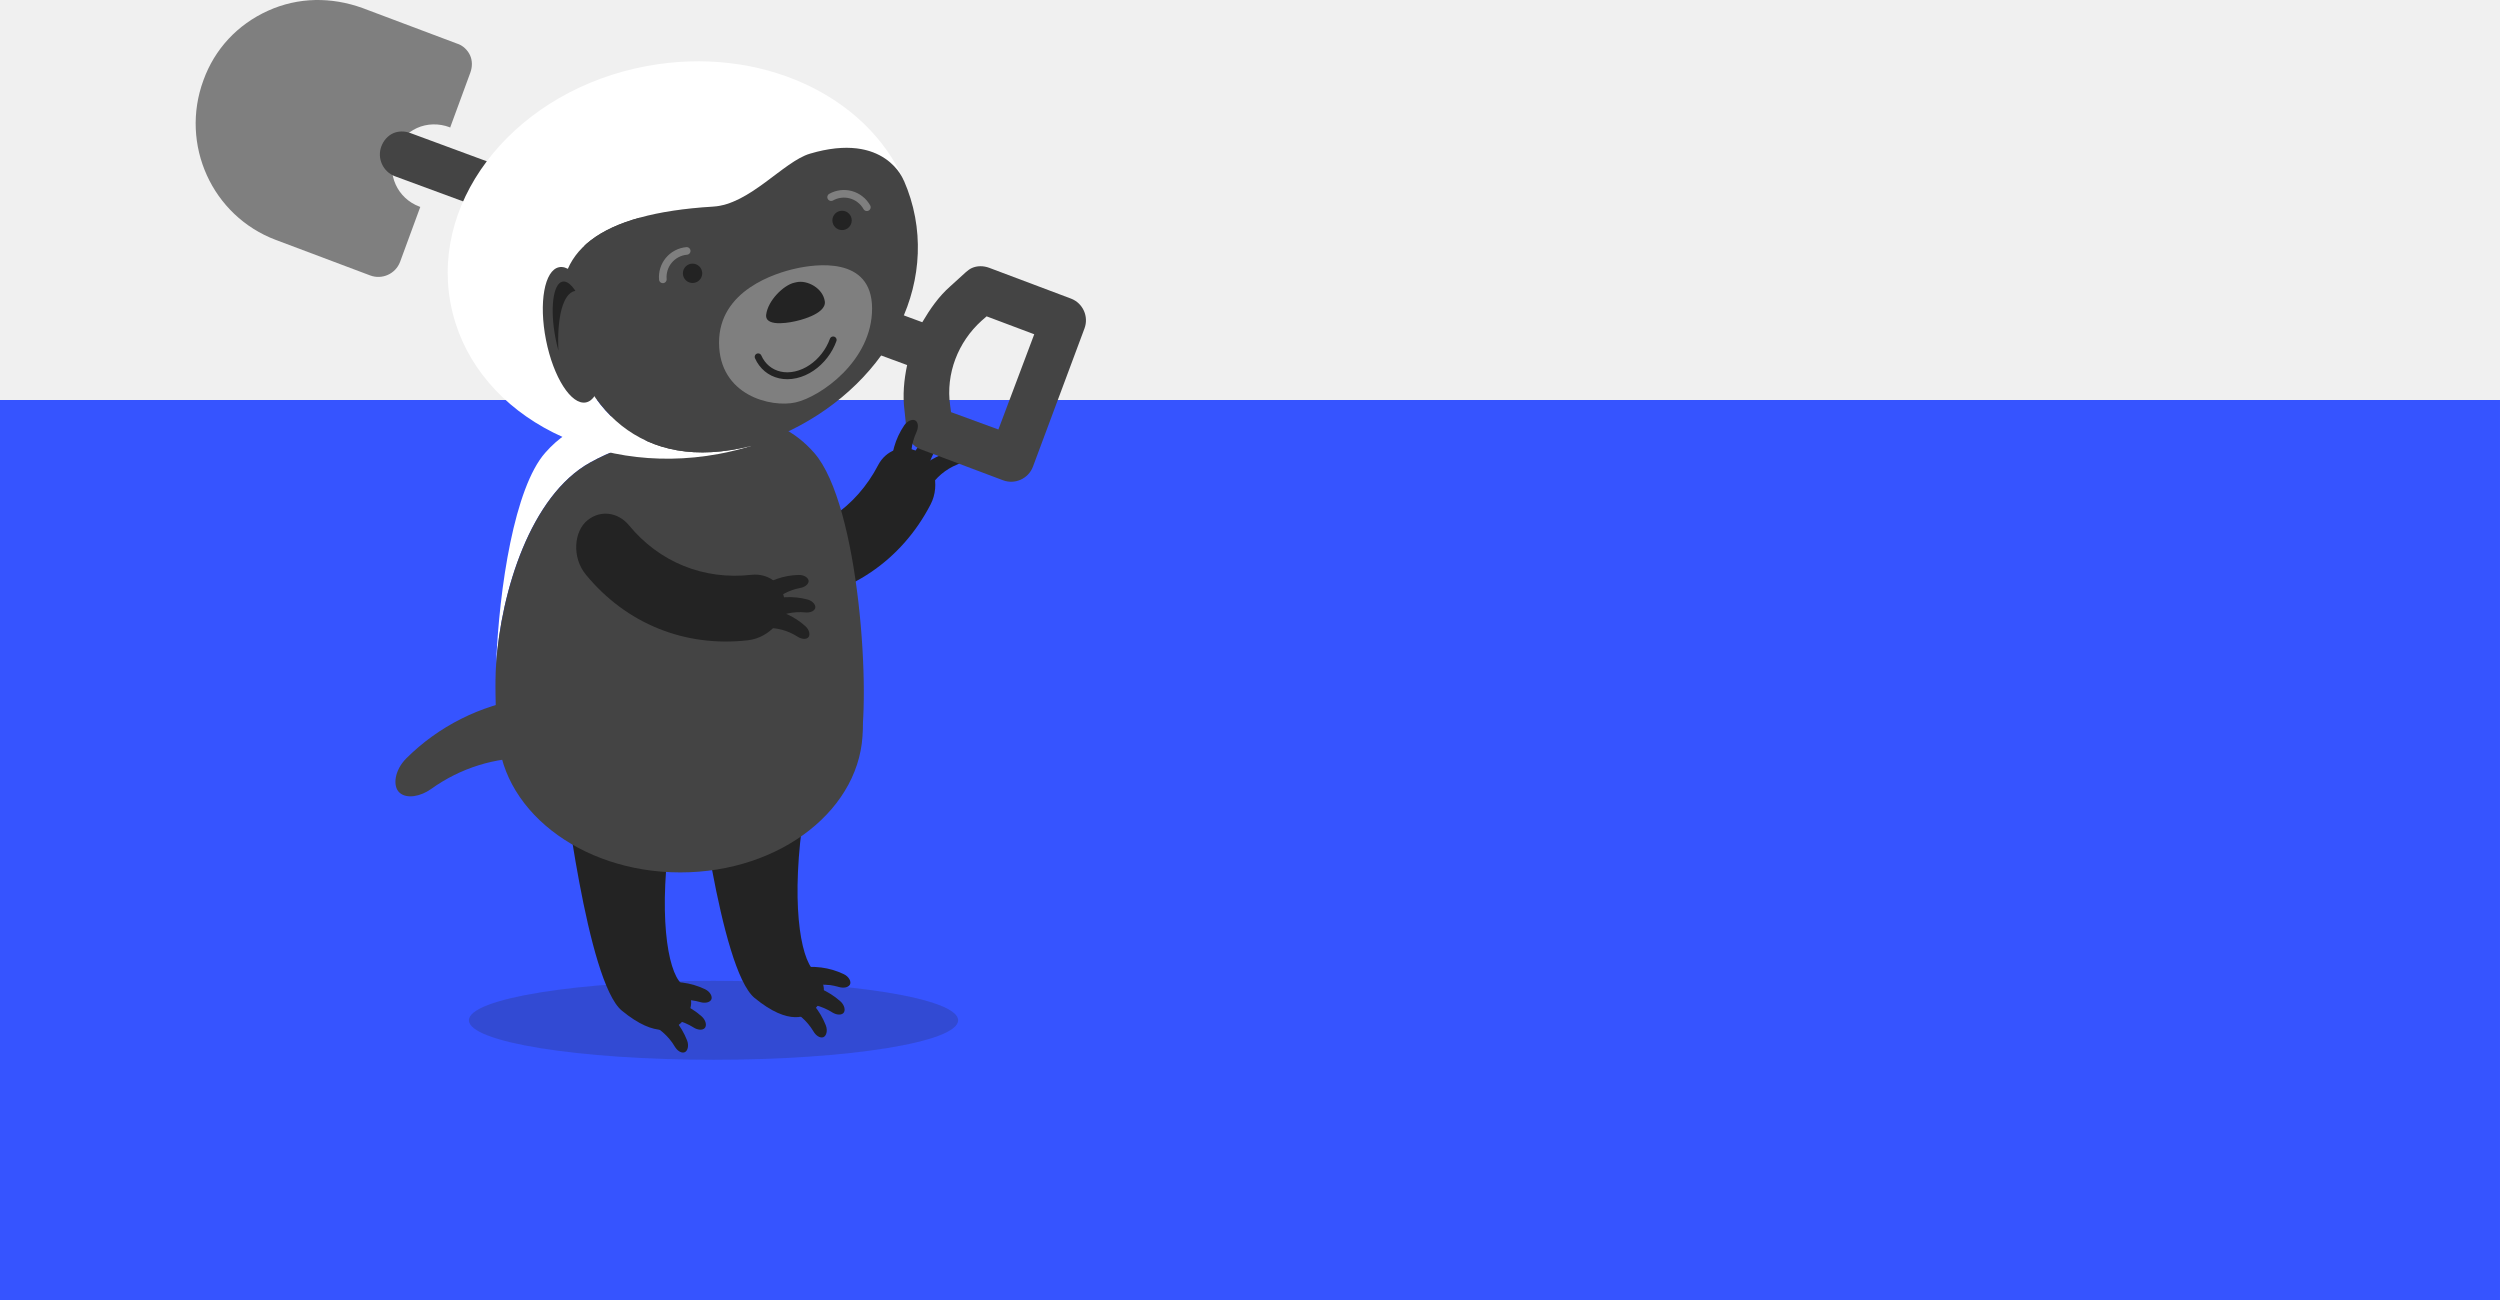
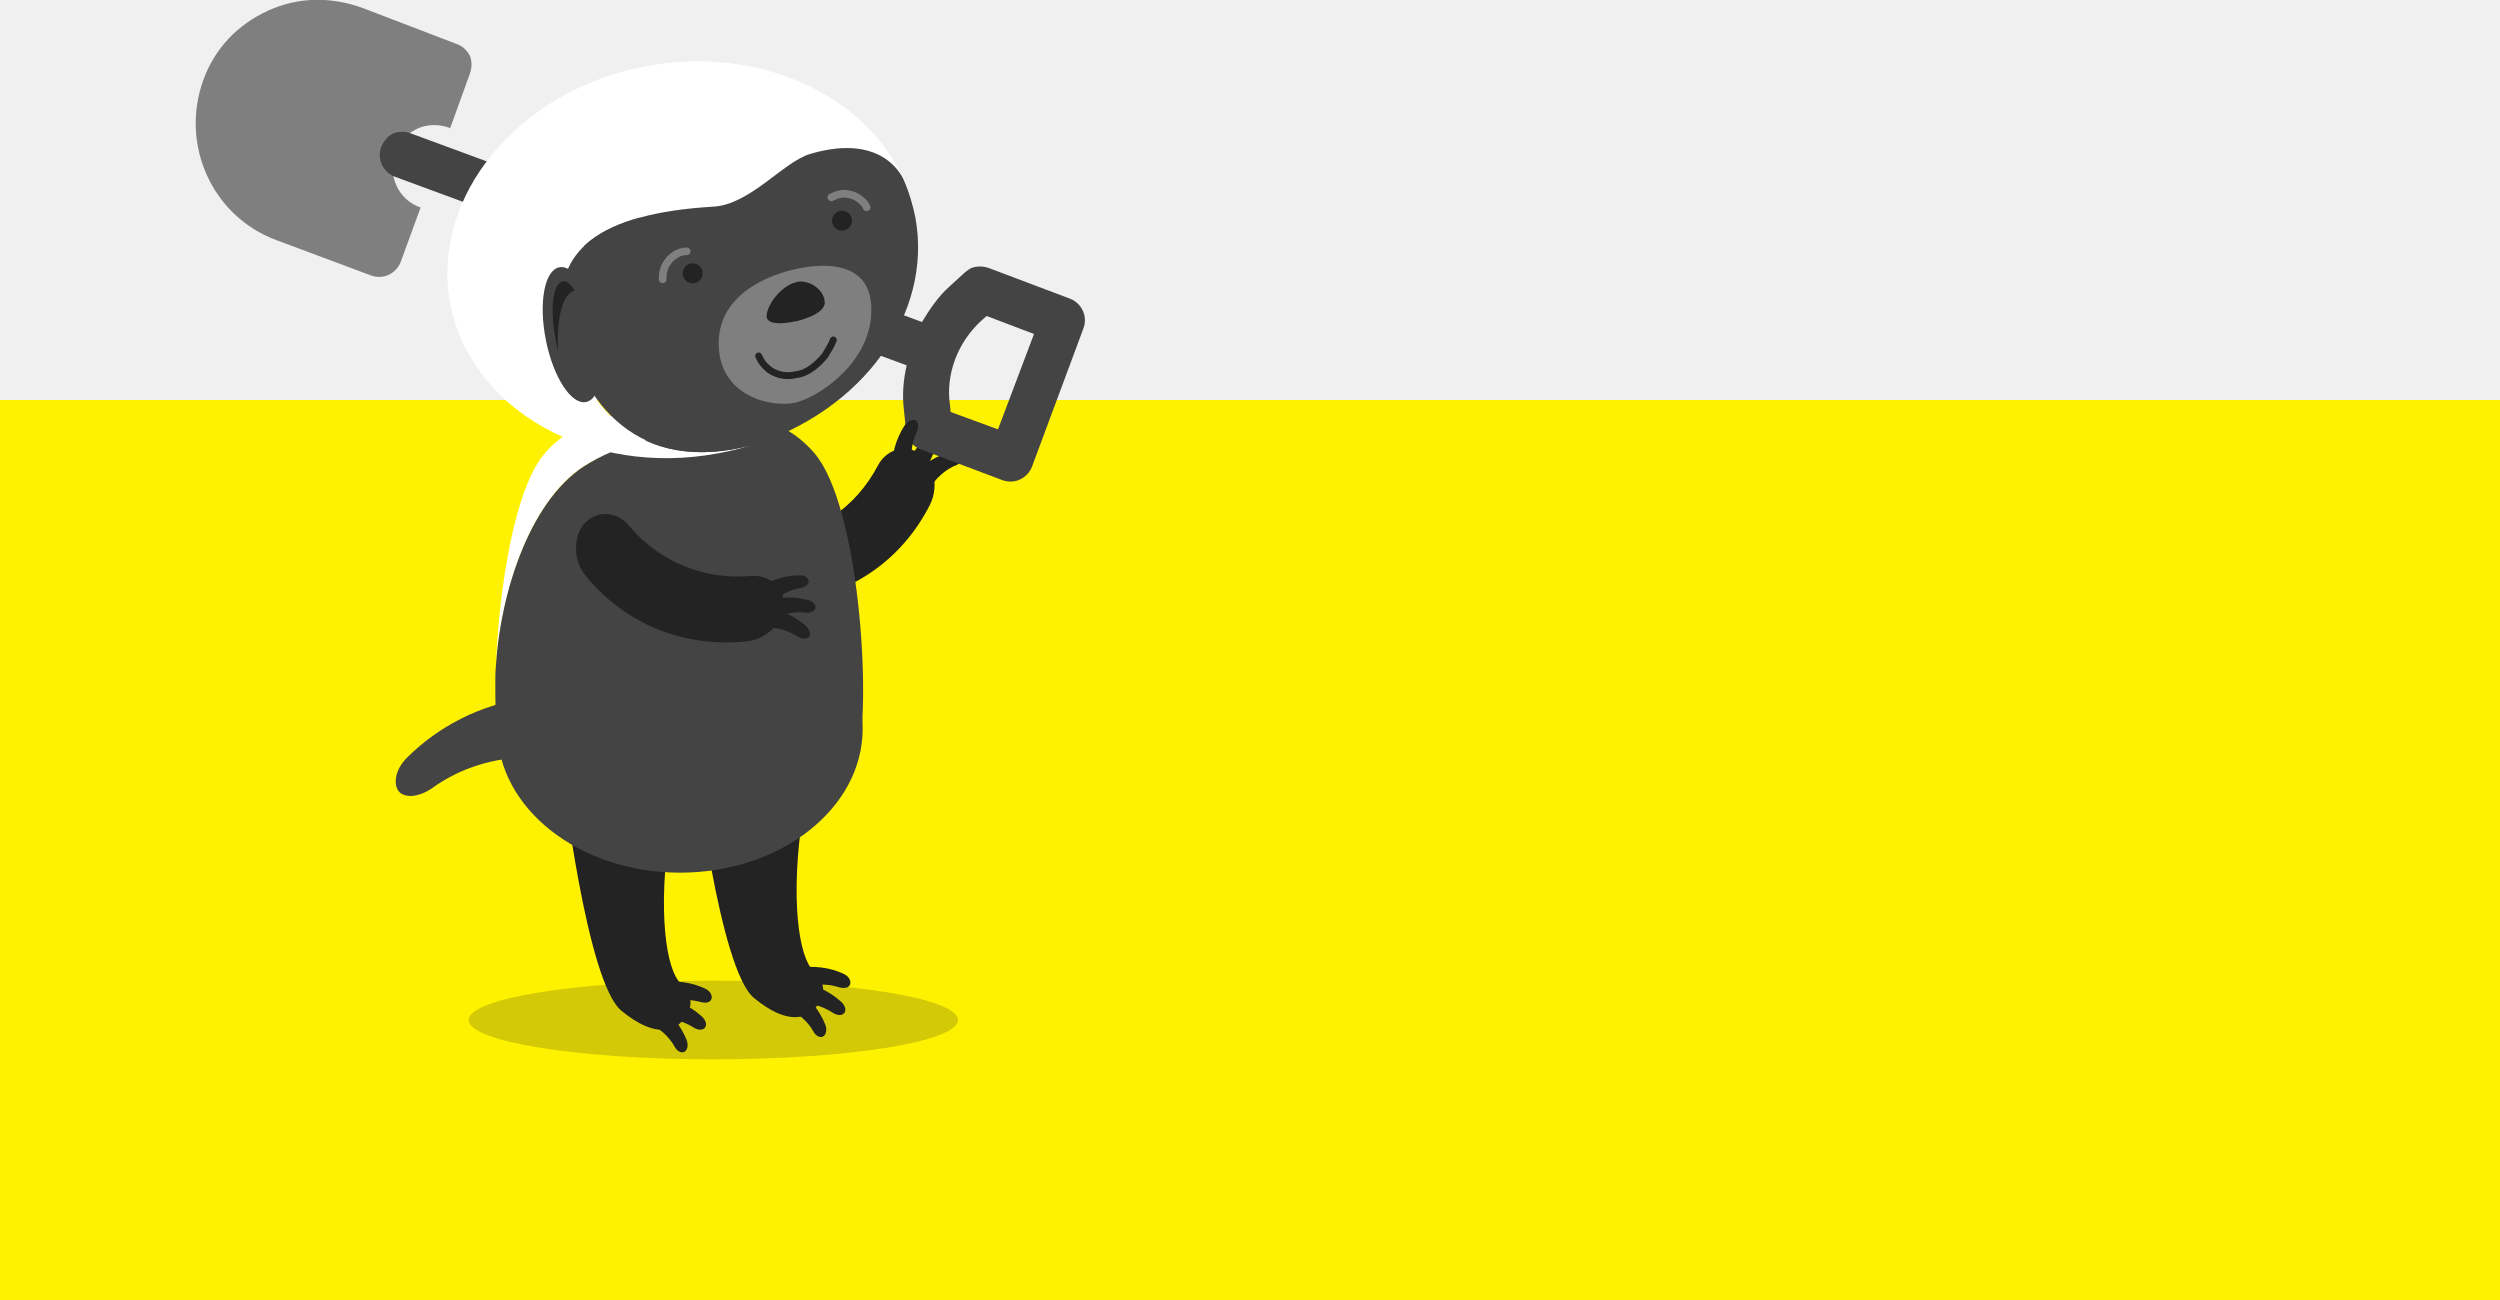
- <svg xmlns="http://www.w3.org/2000/svg" version="1.1" id="Layer_1" x="0px" y="0px" width="375px" height="195px" viewBox="0 0 375 195" enable-background="new 0 0 375 195" xml:space="preserve">
+ <svg xmlns="http://www.w3.org/2000/svg" version="1.1" id="Layer_1" x="0px" y="0px" viewBox="0 0 375 195" style="enable-background:new 0 0 375 195;" xml:space="preserve">
+   <style type="text/css">
+ 	.st0{fill:#FFF200;}
+ 	.st1{fill:none;}
+ 	.st2{opacity:0.2;fill:#232323;enable-background:new    ;}
+ 	.st3{fill:#232323;}
+ 	.st4{fill:#FFFFFF;}
+ 	.st5{fill:#444444;}
+ 	.st6{fill:#7F7F7F;}
+ 	.st7{fill:none;stroke:#232323;stroke-width:1.035;stroke-linecap:round;stroke-miterlimit:10;}
+ 	.st8{fill:none;stroke:#7F7F7F;stroke-width:1.143;stroke-linecap:round;stroke-miterlimit:10;}
+ </style>
  <g>
-     <rect y="60" fill="#3654FF" width="374.999" height="135" />
+     <rect y="60" class="st0" width="375" height="135" />
    <g>
-       <rect x="196.216" y="91.725" fill="none" width="147.567" height="74.275" />
-       <text transform="matrix(1 0 0 1 220.3525 103.2441)">
-         <tspan x="0" y="0" fill="#FFFFFF" font-size="16" />
-         <tspan x="-4.784" y="19" fill="#FFFFFF" font-size="16" />
-         <tspan x="-15.456" y="38" fill="#FFFFFF" font-size="16" />
-         <tspan x="3.032" y="57" fill="#FFFFFF" font-size="16" />
-       </text>
+       <rect x="196.2" y="91.7" class="st1" width="147.6" height="74.3" />
    </g>
    <g>
-       <ellipse opacity="0.2" fill="#232323" cx="107.027" cy="153.044" rx="36.693" ry="5.922" />
-       <path fill="#232323" d="M115.292,80.851c-2.386,0.248-4.285,2.115-4.062,4.734c0.215,2.604,3.291,5.084,6.622,4.762    c9.48-0.91,17.362-6.234,21.741-14.691c1.54-2.973,0.387-6.752-1.947-7.922c-2.347-1.182-4.788-0.119-5.909,2.004    C128.425,76.132,122.464,80.163,115.292,80.851z" />
-       <path fill="#232323" d="M141.149,66.401c0.451-0.525,0.656-1.236,0.351-1.65c-0.304-0.412-1.173-0.377-1.851,0.189    c-1.839,1.529-3.177,3.643-3.768,6.049c-0.218,0.896,0.489,1.627,1.428,1.604c0.942-0.025,1.662-0.529,1.713-1.156    C139.159,69.649,139.875,67.868,141.149,66.401z" />
-       <path fill="#232323" d="M143.614,69.665c0.639-0.26,1.146-0.801,1.062-1.309c-0.081-0.504-0.871-0.869-1.733-0.674    c-2.335,0.525-4.487,1.795-6.108,3.67c-0.603,0.697-0.306,1.67,0.542,2.076c0.849,0.41,1.722,0.287,2.049-0.248    C140.363,71.651,141.81,70.394,143.614,69.665z" />
-       <path fill="#232323" d="M84.341,115.614c0.135,1.084,3.721,31.691,8.935,35.982c5.214,4.289,7.951,2.846,9.011,1.705    c1.109-1.193,2.512-3.34-0.086-5.762c-2.086-1.947-3.554-10.57-1.472-24.027L84.341,115.614z" />
-       <path fill="#232323" d="M104.248,113.706c0.138,1.082,3.722,31.691,8.936,35.982c5.215,4.289,7.952,2.844,9.012,1.703    c1.109-1.191,2.511-3.34-0.085-5.76c-2.087-1.949-3.556-10.57-1.473-24.029L104.248,113.706z" />
-       <path fill="#FFFFFF" d="M88.513,69.384c6.024-3.344,13.662-5.139,27.76-5.689c-3.362-1.422-7.81-2.084-14.318-2.084h-0.011    c-11.14,0-16.295,1.902-20.172,6.316c-4.581,5.213-6.894,20.123-7.356,31.725C75.155,88.757,79.576,74.349,88.513,69.384z" />
-       <path fill="#444444" d="M74.415,99.651c-0.109,1.602-0.135,3.123-0.087,4.529C74.323,102.755,74.353,101.235,74.415,99.651z" />
-       <path fill="#444444" d="M64.665,118.349c-1.591,1.131-3.646,1.521-4.73,0.555c-1.081-0.957-0.754-3.4,1.016-5.154    c4.786-4.771,11.073-7.984,17.995-9.016c2.579-0.377,4.449,1.799,4.134,4.434c-0.312,2.645-1.923,4.537-3.691,4.516    C74.326,113.603,69.127,115.147,64.665,118.349z" />
-       <path fill="#444444" d="M122.126,67.927c-1.415-1.611-3.006-2.885-4.991-3.857c-0.275-0.135-0.571-0.254-0.862-0.375    c-2.271,0.088-4.357,0.213-6.313,0.367c-4.799,0.17-8.56,0.707-11.611,1.662c-3.933,0.914-7.061,2.121-9.835,3.66    c-8.937,4.965-13.357,19.373-14.098,30.268c-0.062,1.584-0.092,3.104-0.087,4.529c0.012,3.686,0.246,6.748,0.688,8.598    c0.478,2,2.392,3.707,5.399,5.057c4.795,2.148,12.39,3.375,21.528,3.375h0.011c0.856,0,1.695-0.014,2.524-0.035    c0.257-0.006,0.507-0.018,0.761-0.025c0.573-0.02,1.142-0.043,1.699-0.074c0.28-0.014,0.557-0.029,0.831-0.047    c0.542-0.033,1.074-0.074,1.602-0.117c0.247-0.02,0.497-0.039,0.741-0.062c0.641-0.059,1.268-0.125,1.885-0.199    c0.106-0.014,0.22-0.023,0.327-0.037c0.726-0.09,1.432-0.189,2.118-0.299c0.166-0.027,0.326-0.059,0.489-0.086    c0.514-0.086,1.018-0.176,1.508-0.275c0.208-0.039,0.41-0.082,0.613-0.125c0.442-0.094,0.875-0.193,1.296-0.295    c0.192-0.049,0.386-0.094,0.573-0.143c0.457-0.119,0.898-0.242,1.328-0.373c0.1-0.029,0.208-0.055,0.305-0.084    c-0.004,0-0.007,0-0.011,0c2.94-0.912,5.227-2.074,6.672-3.453c0.015-0.014,0.024-0.029,0.039-0.045    c0.271-0.262,0.517-0.529,0.726-0.807c0.082-0.107,0.134-0.223,0.206-0.33c0.124-0.189,0.257-0.377,0.352-0.57    c0.152-0.309,0.267-0.625,0.344-0.949C130.748,104.96,128.946,75.69,122.126,67.927z" />
-       <ellipse fill="#444444" cx="102.048" cy="109.3" rx="27.366" ry="21.562" />
+       <ellipse class="st2" cx="107" cy="153" rx="36.7" ry="5.9" />
+       <path class="st3" d="M115.3,80.9c-2.4,0.2-4.3,2.1-4.1,4.7c0.2,2.6,3.3,5.1,6.6,4.8c9.5-0.9,17.4-6.2,21.7-14.7    c1.5-3,0.4-6.8-1.9-7.9c-2.3-1.2-4.8-0.1-5.9,2C128.4,76.1,122.5,80.2,115.3,80.9z" />
+       <path class="st3" d="M141.1,66.4c0.5-0.5,0.7-1.2,0.4-1.7c-0.3-0.4-1.2-0.4-1.9,0.2c-1.8,1.5-3.2,3.6-3.8,6    c-0.2,0.9,0.5,1.6,1.4,1.6c0.9,0,1.7-0.5,1.7-1.2C139.2,69.6,139.9,67.9,141.1,66.4z" />
+       <path class="st3" d="M143.6,69.7c0.6-0.3,1.1-0.8,1.1-1.3c-0.1-0.5-0.9-0.9-1.7-0.7c-2.3,0.5-4.5,1.8-6.1,3.7    c-0.6,0.7-0.3,1.7,0.5,2.1c0.8,0.4,1.7,0.3,2-0.2C140.4,71.7,141.8,70.4,143.6,69.7z" />
+       <path class="st3" d="M84.3,115.6c0.1,1.1,3.7,31.7,8.9,36c5.2,4.3,8,2.8,9,1.7c1.1-1.2,2.5-3.3-0.1-5.8c-2.1-1.9-3.6-10.6-1.5-24    L84.3,115.6z" />
+       <path class="st3" d="M104.2,113.7c0.1,1.1,3.7,31.7,8.9,36c5.2,4.3,8,2.8,9,1.7c1.1-1.2,2.5-3.3-0.1-5.8c-2.1-1.9-3.6-10.6-1.5-24    L104.2,113.7z" />
+       <path class="st4" d="M88.5,69.4c6-3.3,13.7-5.1,27.8-5.7c-3.4-1.4-7.8-2.1-14.3-2.1h0c-11.1,0-16.3,1.9-20.2,6.3    c-4.6,5.2-6.9,20.1-7.4,31.7C75.2,88.8,79.6,74.3,88.5,69.4z" />
+       <path class="st5" d="M74.4,99.7c-0.1,1.6-0.1,3.1-0.1,4.5C74.3,102.8,74.4,101.2,74.4,99.7z" />
+       <path class="st5" d="M64.7,118.3c-1.6,1.1-3.6,1.5-4.7,0.6c-1.1-1-0.8-3.4,1-5.2c4.8-4.8,11.1-8,18-9c2.6-0.4,4.4,1.8,4.1,4.4    c-0.3,2.6-1.9,4.5-3.7,4.5C74.3,113.6,69.1,115.1,64.7,118.3z" />
+       <path class="st5" d="M122.1,67.9c-1.4-1.6-3-2.9-5-3.9c-0.3-0.1-0.6-0.3-0.9-0.4c-2.3,0.1-4.4,0.2-6.3,0.4    c-4.8,0.2-8.6,0.7-11.6,1.7c-3.9,0.9-7.1,2.1-9.8,3.7c-8.9,5-13.4,19.4-14.1,30.3c-0.1,1.6-0.1,3.1-0.1,4.5c0,3.7,0.2,6.7,0.7,8.6    c0.5,2,2.4,3.7,5.4,5.1c4.8,2.1,12.4,3.4,21.5,3.4h0c0.9,0,1.7,0,2.5,0c0.3,0,0.5,0,0.8,0c0.6,0,1.1,0,1.7-0.1c0.3,0,0.6,0,0.8,0    c0.5,0,1.1-0.1,1.6-0.1c0.2,0,0.5,0,0.7-0.1c0.6-0.1,1.3-0.1,1.9-0.2c0.1,0,0.2,0,0.3,0c0.7-0.1,1.4-0.2,2.1-0.3    c0.2,0,0.3-0.1,0.5-0.1c0.5-0.1,1-0.2,1.5-0.3c0.2,0,0.4-0.1,0.6-0.1c0.4-0.1,0.9-0.2,1.3-0.3c0.2,0,0.4-0.1,0.6-0.1    c0.5-0.1,0.9-0.2,1.3-0.4c0.1,0,0.2-0.1,0.3-0.1c0,0,0,0,0,0c2.9-0.9,5.2-2.1,6.7-3.5c0,0,0,0,0,0c0.3-0.3,0.5-0.5,0.7-0.8    c0.1-0.1,0.1-0.2,0.2-0.3c0.1-0.2,0.3-0.4,0.4-0.6c0.2-0.3,0.3-0.6,0.3-0.9C130.7,105,128.9,75.7,122.1,67.9z" />
+       <ellipse class="st5" cx="102" cy="109.3" rx="27.4" ry="21.6" />
      <g>
-         <path fill="#232323" d="M105.062,150.321c0.654,0.186,1.375,0.076,1.619-0.365s-0.146-1.205-0.932-1.578     c-2.126-1.012-4.564-1.338-6.958-0.875c-0.892,0.176-1.253,1.107-0.844,1.936c0.409,0.834,1.157,1.27,1.735,1.057     C101.339,149.882,103.227,149.786,105.062,150.321z" />
-         <path fill="#232323" d="M104.044,154.128c0.576,0.361,1.299,0.457,1.655,0.098c0.358-0.355,0.194-1.197-0.456-1.773     c-1.763-1.561-4.014-2.551-6.442-2.77c-0.905-0.078-1.512,0.717-1.349,1.627c0.161,0.912,0.76,1.539,1.376,1.494     C100.587,152.675,102.427,153.106,104.044,154.128z" />
-         <path fill="#232323" d="M101.232,157.009c0.348,0.584,0.949,0.998,1.43,0.842c0.479-0.154,0.717-0.979,0.4-1.787     c-0.857-2.193-2.411-4.1-4.475-5.4c-0.769-0.482-1.672-0.051-1.94,0.834c-0.272,0.887-0.024,1.719,0.544,1.959     C98.816,154.142,100.257,155.362,101.232,157.009z" />
+         <path class="st3" d="M105.1,150.3c0.7,0.2,1.4,0.1,1.6-0.4s-0.1-1.2-0.9-1.6c-2.1-1-4.6-1.3-7-0.9c-0.9,0.2-1.3,1.1-0.8,1.9     c0.4,0.8,1.2,1.3,1.7,1.1C101.3,149.9,103.2,149.8,105.1,150.3z" />
+         <path class="st3" d="M104,154.1c0.6,0.4,1.3,0.5,1.7,0.1c0.4-0.4,0.2-1.2-0.5-1.8c-1.8-1.6-4-2.6-6.4-2.8     c-0.9-0.1-1.5,0.7-1.3,1.6c0.2,0.9,0.8,1.5,1.4,1.5C100.6,152.7,102.4,153.1,104,154.1z" />
+         <path class="st3" d="M101.2,157c0.3,0.6,0.9,1,1.4,0.8c0.5-0.2,0.7-1,0.4-1.8c-0.9-2.2-2.4-4.1-4.5-5.4c-0.8-0.5-1.7-0.1-1.9,0.8     c-0.3,0.9,0,1.7,0.5,2C98.8,154.1,100.3,155.4,101.2,157z" />
      </g>
      <g>
-         <path fill="#232323" d="M125.87,148.058c0.654,0.186,1.375,0.076,1.619-0.365s-0.146-1.205-0.932-1.576     c-2.127-1.014-4.564-1.34-6.958-0.877c-0.892,0.178-1.253,1.109-0.844,1.936c0.409,0.836,1.157,1.27,1.735,1.059     C122.146,147.62,124.033,147.522,125.87,148.058z" />
-         <path fill="#232323" d="M124.852,151.866c0.576,0.359,1.299,0.455,1.655,0.096c0.358-0.354,0.194-1.197-0.457-1.771     c-1.763-1.562-4.014-2.553-6.442-2.771c-0.904-0.078-1.511,0.719-1.349,1.627c0.162,0.914,0.761,1.539,1.377,1.496     C121.395,150.411,123.234,150.843,124.852,151.866z" />
-         <path fill="#232323" d="M122.039,154.745c0.348,0.584,0.949,0.998,1.431,0.842c0.479-0.154,0.717-0.979,0.4-1.787     c-0.857-2.193-2.412-4.1-4.475-5.398c-0.77-0.484-1.672-0.053-1.94,0.834c-0.272,0.885-0.024,1.717,0.543,1.957     C119.624,151.878,121.064,153.099,122.039,154.745z" />
+         <path class="st3" d="M125.9,148.1c0.7,0.2,1.4,0.1,1.6-0.4s-0.1-1.2-0.9-1.6c-2.1-1-4.6-1.3-7-0.9c-0.9,0.2-1.3,1.1-0.8,1.9     c0.4,0.8,1.2,1.3,1.7,1.1C122.1,147.6,124,147.5,125.9,148.1z" />
+         <path class="st3" d="M124.9,151.9c0.6,0.4,1.3,0.5,1.7,0.1c0.4-0.4,0.2-1.2-0.5-1.8c-1.8-1.6-4-2.6-6.4-2.8     c-0.9-0.1-1.5,0.7-1.3,1.6c0.2,0.9,0.8,1.5,1.4,1.5C121.4,150.4,123.2,150.8,124.9,151.9z" />
+         <path class="st3" d="M122,154.7c0.3,0.6,0.9,1,1.4,0.8c0.5-0.2,0.7-1,0.4-1.8c-0.9-2.2-2.4-4.1-4.5-5.4c-0.8-0.5-1.7-0.1-1.9,0.8     c-0.3,0.9,0,1.7,0.5,2C119.6,151.9,121.1,153.1,122,154.7z" />
      </g>
      <g>
-         <path fill="#232323" d="M94.324,78.765c-1.535-1.842-4.144-2.377-6.192-0.732c-2.042,1.631-2.387,5.566-0.26,8.154     c6.04,7.361,14.854,10.936,24.316,9.855c3.325-0.379,5.821-3.443,5.489-6.033c-0.326-2.607-2.572-4.043-4.956-3.789     C105.563,87.036,98.896,84.335,94.324,78.765z" />
+         <path class="st3" d="M94.3,78.8c-1.5-1.8-4.1-2.4-6.2-0.7c-2,1.6-2.4,5.6-0.3,8.2c6,7.4,14.9,10.9,24.3,9.9     c3.3-0.4,5.8-3.4,5.5-6c-0.3-2.6-2.6-4-5-3.8C105.6,87,98.9,84.3,94.3,78.8z" />
        <g>
-           <path fill="#232323" d="M120.07,88.187c0.637-0.119,1.204-0.52,1.224-1c0.02-0.479-0.638-0.965-1.464-0.945      c-2.242,0.041-4.457,0.803-6.299,2.217c-0.684,0.527-0.596,1.475,0.104,2.008c0.704,0.535,1.526,0.586,1.929,0.16      C116.713,89.399,118.279,88.515,120.07,88.187z" />
-           <path fill="#232323" d="M120.824,91.864c0.646,0.062,1.3-0.164,1.452-0.623c0.152-0.455-0.346-1.102-1.145-1.314      c-2.165-0.58-4.505-0.465-6.665,0.385c-0.805,0.316-0.982,1.252-0.457,1.957c0.528,0.709,1.304,0.986,1.81,0.689      C117.261,92.097,119.011,91.681,120.824,91.864z" />
-           <path fill="#232323" d="M119.656,95.515c0.545,0.348,1.232,0.443,1.575,0.107s0.194-1.139-0.42-1.693      c-1.663-1.502-3.8-2.465-6.108-2.693c-0.86-0.084-1.445,0.668-1.298,1.535c0.146,0.871,0.71,1.475,1.296,1.438      C116.377,94.099,118.124,94.526,119.656,95.515z" />
+           <path class="st3" d="M120.1,88.2c0.6-0.1,1.2-0.5,1.2-1c0-0.5-0.6-1-1.5-0.9c-2.2,0-4.5,0.8-6.3,2.2c-0.7,0.5-0.6,1.5,0.1,2      c0.7,0.5,1.5,0.6,1.9,0.2C116.7,89.4,118.3,88.5,120.1,88.2z" />
+           <path class="st3" d="M120.8,91.9c0.6,0.1,1.3-0.2,1.5-0.6c0.2-0.5-0.3-1.1-1.1-1.3c-2.2-0.6-4.5-0.5-6.7,0.4      c-0.8,0.3-1,1.3-0.5,2c0.5,0.7,1.3,1,1.8,0.7C117.3,92.1,119,91.7,120.8,91.9z" />
+           <path class="st3" d="M119.7,95.5c0.5,0.3,1.2,0.4,1.6,0.1s0.2-1.1-0.4-1.7c-1.7-1.5-3.8-2.5-6.1-2.7c-0.9-0.1-1.4,0.7-1.3,1.5      c0.1,0.9,0.7,1.5,1.3,1.4C116.4,94.1,118.1,94.5,119.7,95.5z" />
        </g>
      </g>
      <g>
        <g>
-           <path fill="#7F7F7F" d="M41.374,35.989l14.158,5.328c1.785,0.674,3.805-0.242,4.476-2.027l3.033-8.25l-0.128-0.049      c-3.316-1.248-4.946-4.846-3.699-8.162c0.625-1.658,1.751-2.91,3.331-3.625c1.492-0.676,3.263-0.738,4.921-0.113l0.04,0.088      l3.032-8.252c0.336-0.893,0.329-1.842-0.028-2.631c-0.358-0.791-1.107-1.508-1.96-1.758L54.392,1.21      c-4.679-1.688-9.639-1.662-14.203,0.406s-7.981,5.732-9.671,10.41C26.957,21.681,31.809,32.39,41.374,35.989z" />
-           <path fill="#444444" d="M61.591,19.97c-0.893-0.338-1.841-0.33-2.632,0.027c-0.789,0.359-1.421,1.066-1.757,1.961      c-0.671,1.785,0.243,3.803,2.028,4.477l76.84,28.324c-0.474,2.223-0.692,4.545-0.392,6.842l0.315,3.031      c0.166,1.299,0.986,2.408,2.222,2.801l12.244,4.609c1.785,0.672,3.804-0.244,4.477-2.029l7.737-20.748      c0.672-1.787-0.243-3.805-2.028-4.477l-12.244-4.609c-0.893-0.336-1.842-0.33-2.632,0.029c-0.352,0.158-0.574,0.365-0.886,0.611      l-2.323,2.111c-1.741,1.529-3.02,3.379-4.218,5.402L61.591,19.97z M147.235,48.112l0.758-0.66l7.143,2.688l-5.376,14.285      l-7.103-2.602l-0.135-0.996C141.842,56.058,143.706,51.298,147.235,48.112z" />
+           <path class="st6" d="M41.4,36l14.2,5.3c1.8,0.7,3.8-0.2,4.5-2l3-8.2l-0.1,0c-3.3-1.2-4.9-4.8-3.7-8.2c0.6-1.7,1.8-2.9,3.3-3.6      c1.5-0.7,3.3-0.7,4.9-0.1l0,0.1l3-8.3c0.3-0.9,0.3-1.8,0-2.6c-0.4-0.8-1.1-1.5-2-1.8L54.4,1.2c-4.7-1.7-9.6-1.7-14.2,0.4      s-8,5.7-9.7,10.4C27,21.7,31.8,32.4,41.4,36z" />
+           <path class="st5" d="M61.6,20c-0.9-0.3-1.8-0.3-2.6,0c-0.8,0.4-1.4,1.1-1.8,2c-0.7,1.8,0.2,3.8,2,4.5l76.8,28.3      c-0.5,2.2-0.7,4.5-0.4,6.8l0.3,3c0.2,1.3,1,2.4,2.2,2.8l12.2,4.6c1.8,0.7,3.8-0.2,4.5-2l7.7-20.7c0.7-1.8-0.2-3.8-2-4.5      l-12.2-4.6c-0.9-0.3-1.8-0.3-2.6,0c-0.4,0.2-0.6,0.4-0.9,0.6l-2.3,2.1c-1.7,1.5-3,3.4-4.2,5.4L61.6,20z M147.2,48.1l0.8-0.7      l7.1,2.7l-5.4,14.3l-7.1-2.6l-0.1-1C141.8,56.1,143.7,51.3,147.2,48.1z" />
        </g>
      </g>
      <g>
-         <path fill="#FFFFFF" d="M84.563,47.726c-1.79-9.908,5.176-15.699,22.426-16.734c5.476-0.328,10.536-6.758,14.49-7.934     c11.377-3.387,14.08,4.025,14.08,4.025l0.022,0.002c-5.603-12.816-21.592-20.314-38.546-17.18     c-19.245,3.562-32.436,19.477-29.462,35.543c2.972,16.07,20.983,26.209,40.227,22.646c1.677-0.309,3.305-0.719,4.883-1.209     l-0.002-0.02C95.949,71.179,86.94,60.874,84.563,47.726z" />
-         <path fill="#444444" d="M137.265,32.554c-0.354-1.912-0.927-3.736-1.683-5.469l-0.022-0.002c0,0-2.703-7.412-14.08-4.025     c-3.954,1.176-9.015,7.605-14.49,7.934c-17.25,1.035-24.216,6.826-22.426,16.734c2.377,13.148,11.386,23.453,28.118,19.141     l0.002,0.02C129.22,61.755,139.979,47.224,137.265,32.554z" />
-         <path fill="#7F7F7F" d="M119.349,60.36c-3.665,0.826-11.461-1.023-11.492-8.938s8.551-10.479,11.439-11.129     c2.892-0.652,11.486-1.961,11.517,5.951C130.845,54.161,123.016,59.534,119.349,60.36z" />
-         <path fill="#232323" d="M119.479,42.331c1.594-0.359,3.956,0.875,4.242,2.871c0.284,1.996-4.322,2.961-4.322,2.961l-0.134,0.029     c0,0-4.606,1.115-4.337-1.008c0.268-2.121,2.617-4.418,4.21-4.777L119.479,42.331z" />
-         <path fill="none" stroke="#232323" stroke-width="1.035" stroke-linecap="round" stroke-miterlimit="10" d="M124.975,50.991     c-0.306,0.846-0.75,1.646-1.3,2.355c-0.552,0.713-1.207,1.334-1.935,1.826c-0.731,0.496-1.532,0.855-2.376,1.047     c-0.842,0.189-1.647,0.191-2.379,0.025c-0.73-0.164-1.392-0.488-1.946-0.951c-0.555-0.461-1.004-1.059-1.316-1.766" />
-         <circle fill="#232323" cx="103.884" cy="40.997" r="1.452" />
-         <circle fill="#232323" cx="126.309" cy="33.062" r="1.452" />
-         <ellipse transform="matrix(0.9809 -0.1947 0.1947 0.9809 -8.1341 17.6788)" fill="#444444" cx="85.874" cy="50.222" rx="4.053" ry="10.338" />
-         <path fill="#232323" d="M86.23,43.646c-1.805,0.369-2.709,4.043-2.462,8.977c-0.166-0.598-0.315-1.225-0.442-1.877     c-0.85-4.404-0.378-8.211,1.051-8.504c0.606-0.127,1.292,0.41,1.94,1.4C86.289,43.646,86.259,43.638,86.23,43.646z" />
-         <path fill="none" stroke="#7F7F7F" stroke-width="1.143" stroke-linecap="round" stroke-miterlimit="10" d="M99.426,41.903     c-0.044-0.51,0.011-1.02,0.16-1.5c0.147-0.482,0.387-0.936,0.71-1.33c0.321-0.396,0.729-0.736,1.208-0.99     c0.48-0.256,0.99-0.4,1.499-0.443" />
-         <path fill="none" stroke="#7F7F7F" stroke-width="1.143" stroke-linecap="round" stroke-miterlimit="10" d="M124.669,29.571     c0.447-0.25,0.937-0.408,1.434-0.471c0.501-0.062,1.013-0.029,1.506,0.104c0.493,0.131,0.969,0.361,1.397,0.695     c0.431,0.334,0.77,0.738,1.021,1.186" />
+         <path class="st4" d="M84.6,47.7C82.8,37.8,89.7,32,107,31c5.5-0.3,10.5-6.8,14.5-7.9c11.4-3.4,14.1,4,14.1,4l0,0     C130,14.3,114,6.8,97,9.9c-19.2,3.6-32.4,19.5-29.5,35.5c3,16.1,21,26.2,40.2,22.6c1.7-0.3,3.3-0.7,4.9-1.2l0,0     C95.9,71.2,86.9,60.9,84.6,47.7z" />
+         <path class="st5" d="M137.3,32.6c-0.4-1.9-0.9-3.7-1.7-5.5l0,0c0,0-2.7-7.4-14.1-4c-4,1.2-9,7.6-14.5,7.9     c-17.2,1-24.2,6.8-22.4,16.7c2.4,13.1,11.4,23.5,28.1,19.1l0,0C129.2,61.8,140,47.2,137.3,32.6z" />
+         <path class="st6" d="M119.3,60.4c-3.7,0.8-11.5-1-11.5-8.9s8.6-10.5,11.4-11.1c2.9-0.7,11.5-2,11.5,6     C130.8,54.2,123,59.5,119.3,60.4z" />
+         <path class="st3" d="M119.5,42.3c1.6-0.4,4,0.9,4.2,2.9c0.3,2-4.3,3-4.3,3l-0.1,0c0,0-4.6,1.1-4.3-1c0.3-2.1,2.6-4.4,4.2-4.8     L119.5,42.3z" />
+         <path class="st7" d="M125,51c-0.3,0.8-0.8,1.6-1.3,2.4c-0.6,0.7-1.2,1.3-1.9,1.8c-0.7,0.5-1.5,0.9-2.4,1c-0.8,0.2-1.6,0.2-2.4,0     c-0.7-0.2-1.4-0.5-1.9-1c-0.6-0.5-1-1.1-1.3-1.8" />
+         <circle class="st3" cx="103.9" cy="41" r="1.5" />
+         <circle class="st3" cx="126.3" cy="33.1" r="1.5" />
+         <ellipse transform="matrix(0.9809 -0.1947 0.1947 0.9809 -8.1345 17.6809)" class="st5" cx="85.9" cy="50.2" rx="4.1" ry="10.3" />
+         <path class="st3" d="M86.2,43.6c-1.8,0.4-2.7,4-2.5,9c-0.2-0.6-0.3-1.2-0.4-1.9c-0.8-4.4-0.4-8.2,1.1-8.5     C85,42.1,85.7,42.7,86.2,43.6C86.3,43.6,86.3,43.6,86.2,43.6z" />
+         <path class="st8" d="M99.4,41.9c0-0.5,0-1,0.2-1.5c0.1-0.5,0.4-0.9,0.7-1.3c0.3-0.4,0.7-0.7,1.2-1c0.5-0.3,1-0.4,1.5-0.4" />
+         <path class="st8" d="M124.7,29.6c0.4-0.2,0.9-0.4,1.4-0.5c0.5-0.1,1,0,1.5,0.1c0.5,0.1,1,0.4,1.4,0.7c0.4,0.3,0.8,0.7,1,1.2" />
      </g>
-       <path fill="#232323" d="M137.479,64.796c0.288-0.629,0.287-1.369-0.12-1.684c-0.403-0.312-1.233-0.035-1.727,0.695    c-1.341,1.98-2.042,4.381-1.942,6.855c0.041,0.924,0.921,1.43,1.816,1.145c0.9-0.283,1.45-0.969,1.326-1.584    C136.47,68.47,136.662,66.56,137.479,64.796z" />
+       <path class="st3" d="M137.5,64.8c0.3-0.6,0.3-1.4-0.1-1.7c-0.4-0.3-1.2,0-1.7,0.7c-1.3,2-2,4.4-1.9,6.9c0,0.9,0.9,1.4,1.8,1.1    c0.9-0.3,1.4-1,1.3-1.6C136.5,68.5,136.7,66.6,137.5,64.8z" />
    </g>
  </g>
</svg>
